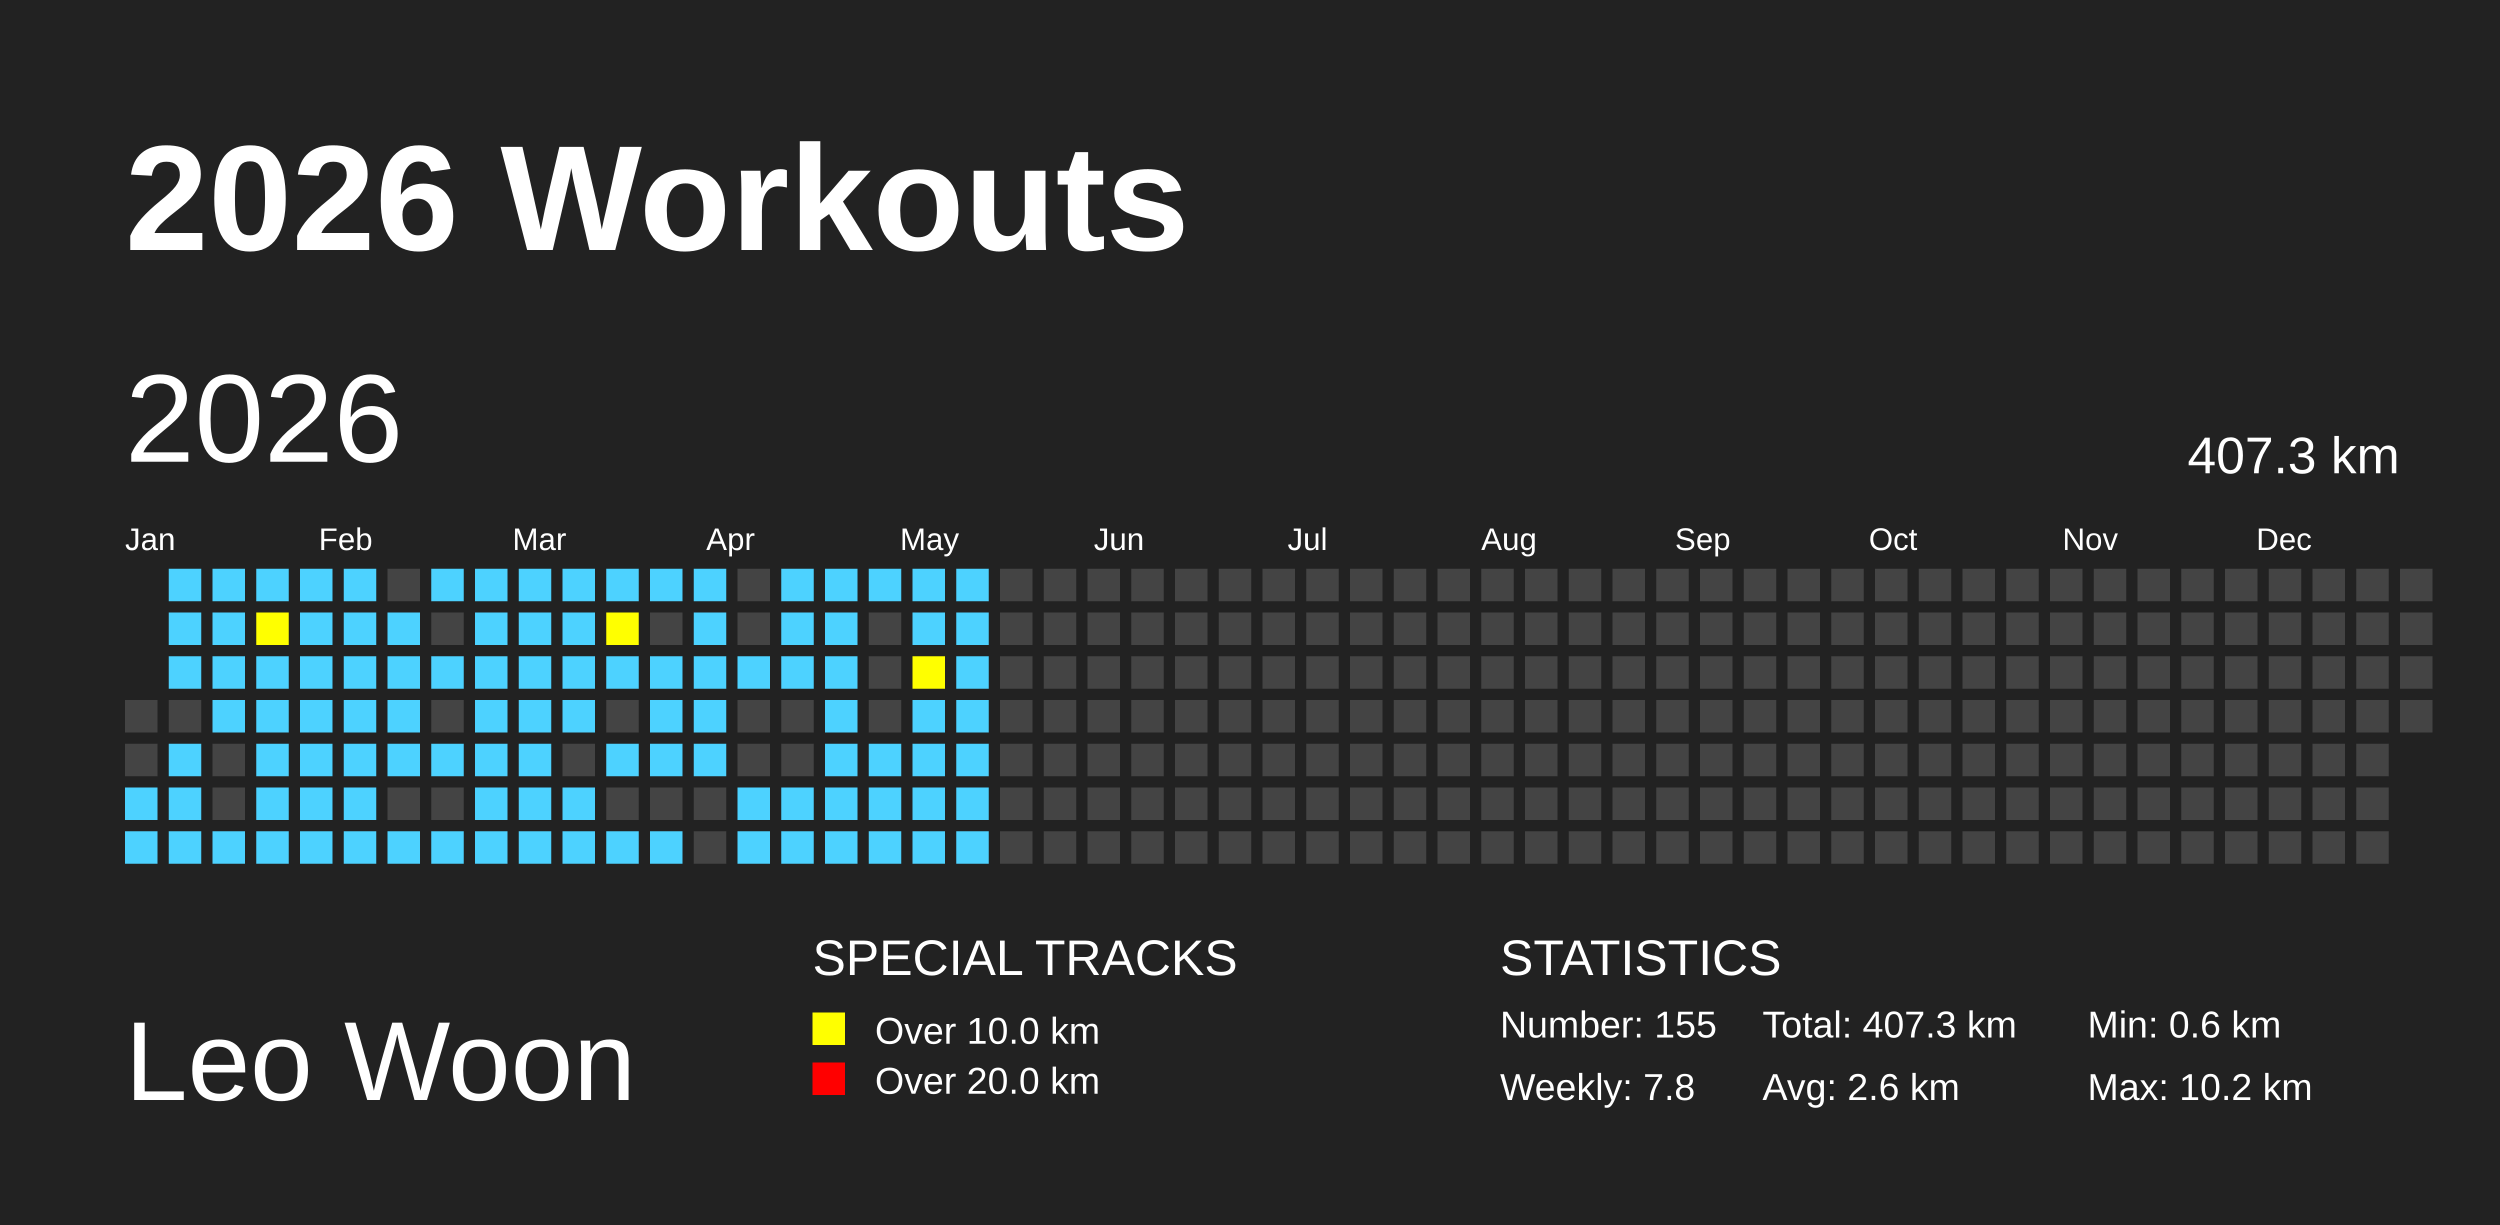
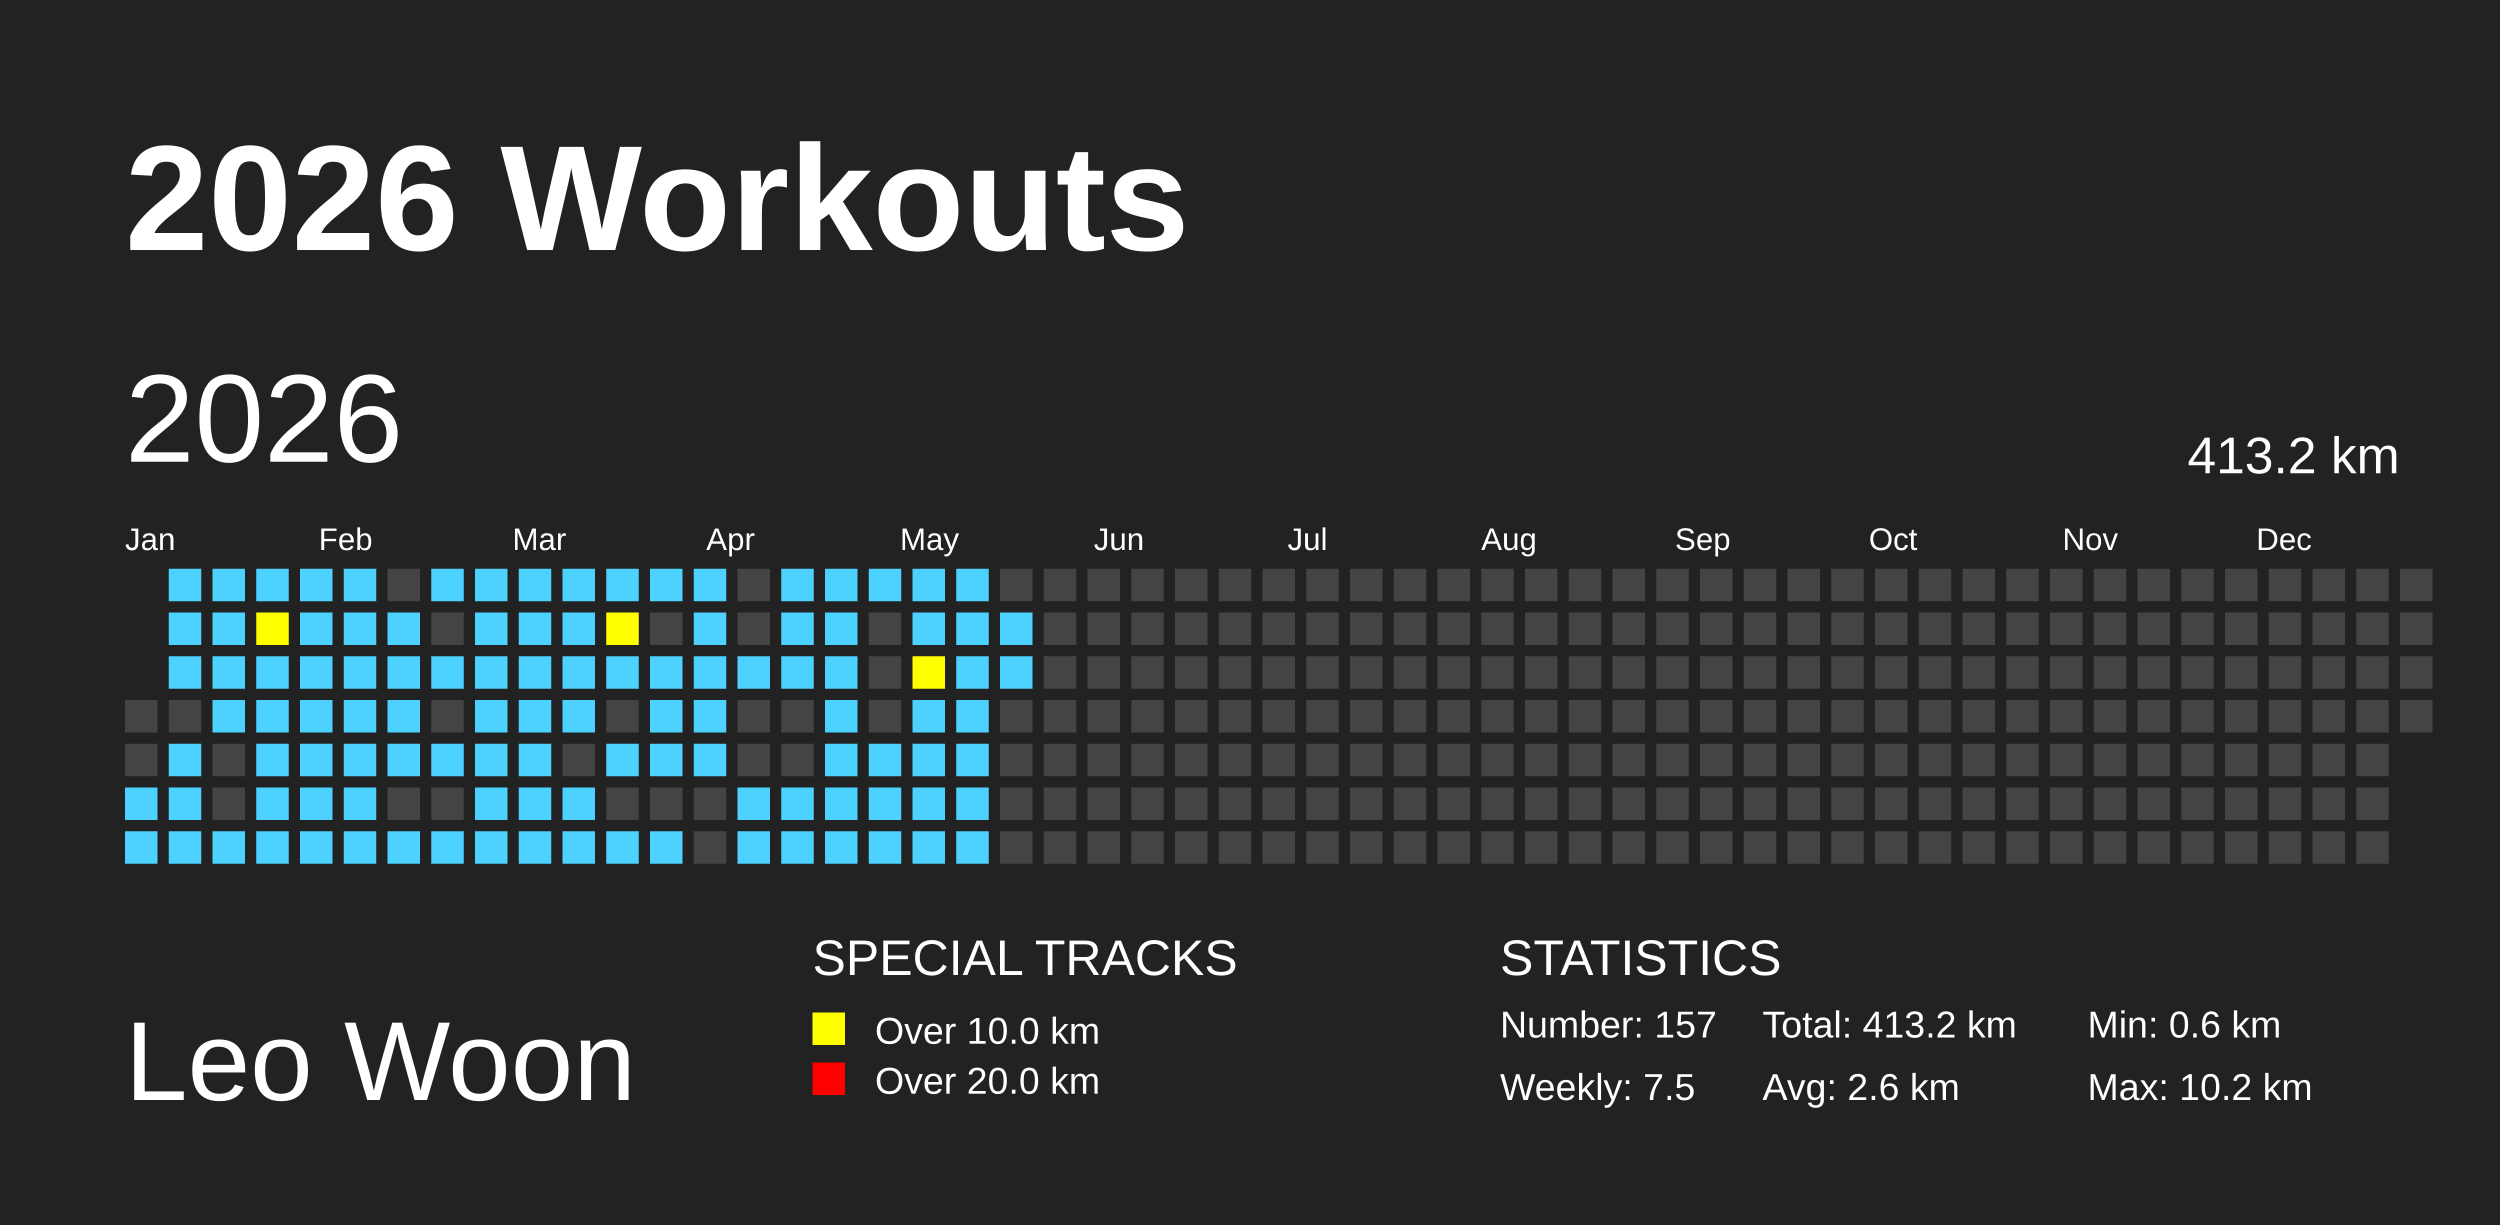
<svg xmlns="http://www.w3.org/2000/svg" baseProfile="full" height="98mm" version="1.1" viewBox="0,0,200,98" width="200mm">
  <defs>
    <pattern height="2" id="indoor-stripe" patternUnits="userSpaceOnUse" width="2">
      <line stroke="white" stroke-opacity="0.45" stroke-width="0.5" x1="0" x2="2" y1="2" y2="0" />
    </pattern>
  </defs>
  <rect fill="#222222" height="98" width="200" x="0" y="0" />
  <text fill="#FFFFFF" style="font-size:12px; font-family:Arial; font-weight:bold;" x="10" y="20">2026 Workouts</text>
  <text fill="#FFFFFF" style="font-size:9px; font-family:Arial" x="10" y="88">Leo Woon</text>
  <text fill="#FFFFFF" style="font-size:4px; font-family:Arial" x="65" y="78">SPECIAL TRACKS</text>
  <rect fill="yellow" height="2.6" width="2.6" x="65" y="81" />
  <text fill="#FFFFFF" style="font-size:3px; font-family:Arial" x="70" y="83.5">Over 10.0 km</text>
  <rect fill="red" height="2.6" width="2.6" x="65" y="85" />
  <text fill="#FFFFFF" style="font-size:3px; font-family:Arial" x="70" y="87.5">Over 20.0 km</text>
  <text fill="#FFFFFF" style="font-size:4px; font-family:Arial" x="120" y="78">STATISTICS</text>
-   <text fill="#FFFFFF" style="font-size:3px; font-family:Arial" x="120" y="83">Number: 155</text>
-   <text fill="#FFFFFF" style="font-size:3px; font-family:Arial" x="120" y="88">Weekly: 7.8</text>
-   <text fill="#FFFFFF" style="font-size:3px; font-family:Arial" x="141" y="83">Total: 407.3 km</text>
+   <text fill="#FFFFFF" style="font-size:3px; font-family:Arial" x="120" y="83">Number: 157</text>
+   <text fill="#FFFFFF" style="font-size:3px; font-family:Arial" x="120" y="88">Weekly: 7.5</text>
+   <text fill="#FFFFFF" style="font-size:3px; font-family:Arial" x="141" y="83">Total: 413.2 km</text>
  <text fill="#FFFFFF" style="font-size:3px; font-family:Arial" x="141" y="88">Avg: 2.6 km</text>
  <text fill="#FFFFFF" style="font-size:3px; font-family:Arial" x="167" y="83">Min: 0.6 km</text>
  <text fill="#FFFFFF" style="font-size:3px; font-family:Arial" x="167" y="88">Max: 10.2 km</text>
  <text dominant-baseline="hanging" fill="#FFFFFF" style="font-size:10.0px; font-family:Arial;" x="10" y="30">2026</text>
-   <text dominant-baseline="hanging" fill="#FFFFFF" style="font-size:4.125px; font-family:Arial;" x="175" y="35">407.3 km</text>
+   <text dominant-baseline="hanging" fill="#FFFFFF" style="font-size:4.125px; font-family:Arial;" x="175" y="35">413.2 km</text>
  <text fill="#FFFFFF" style="font-size:2.5px; font-family:Arial" x="10.0" y="44">Jan</text>
  <text fill="#FFFFFF" style="font-size:2.5px; font-family:Arial" x="25.5" y="44">Feb</text>
  <text fill="#FFFFFF" style="font-size:2.5px; font-family:Arial" x="41.0" y="44">Mar</text>
  <text fill="#FFFFFF" style="font-size:2.5px; font-family:Arial" x="56.5" y="44">Apr</text>
  <text fill="#FFFFFF" style="font-size:2.5px; font-family:Arial" x="72.0" y="44">May</text>
  <text fill="#FFFFFF" style="font-size:2.5px; font-family:Arial" x="87.5" y="44">Jun</text>
  <text fill="#FFFFFF" style="font-size:2.5px; font-family:Arial" x="103.0" y="44">Jul</text>
  <text fill="#FFFFFF" style="font-size:2.5px; font-family:Arial" x="118.5" y="44">Aug</text>
  <text fill="#FFFFFF" style="font-size:2.5px; font-family:Arial" x="134.0" y="44">Sep</text>
  <text fill="#FFFFFF" style="font-size:2.5px; font-family:Arial" x="149.5" y="44">Oct</text>
  <text fill="#FFFFFF" style="font-size:2.5px; font-family:Arial" x="165.0" y="44">Nov</text>
  <text fill="#FFFFFF" style="font-size:2.5px; font-family:Arial" x="180.5" y="44">Dec</text>
  <rect fill="#444444" height="2.6" width="2.6" x="10.0" y="56.0" />
  <rect fill="#444444" height="2.6" width="2.6" x="10.0" y="59.5" />
  <rect fill="#4DD2FF" height="2.6" width="2.6" x="10.0" y="63.0" />
  <rect fill="#4DD2FF" height="2.6" width="2.6" x="10.0" y="66.5" />
  <rect fill="#4DD2FF" height="2.6" width="2.6" x="13.5" y="45.5" />
  <rect fill="#4DD2FF" height="2.6" width="2.6" x="13.5" y="49.0" />
  <rect fill="#4DD2FF" height="2.6" width="2.6" x="13.5" y="52.5" />
  <rect fill="#444444" height="2.6" width="2.6" x="13.5" y="56.0" />
  <rect fill="#4DD2FF" height="2.6" width="2.6" x="13.5" y="59.5" />
  <rect fill="#4DD2FF" height="2.6" width="2.6" x="13.5" y="63.0" />
  <rect fill="#4DD2FF" height="2.6" width="2.6" x="13.5" y="66.5" />
  <rect fill="#4DD2FF" height="2.6" width="2.6" x="17.0" y="45.5" />
  <rect fill="#4DD2FF" height="2.6" width="2.6" x="17.0" y="49.0" />
  <rect fill="#4DD2FF" height="2.6" width="2.6" x="17.0" y="52.5" />
  <rect fill="#4DD2FF" height="2.6" width="2.6" x="17.0" y="56.0" />
  <rect fill="#444444" height="2.6" width="2.6" x="17.0" y="59.5" />
  <rect fill="#444444" height="2.6" width="2.6" x="17.0" y="63.0" />
  <rect fill="#4DD2FF" height="2.6" width="2.6" x="17.0" y="66.5" />
  <rect fill="#4DD2FF" height="2.6" width="2.6" x="20.5" y="45.5" />
  <rect fill="yellow" height="2.6" width="2.6" x="20.5" y="49.0" />
  <rect fill="#4DD2FF" height="2.6" width="2.6" x="20.5" y="52.5" />
  <rect fill="#4DD2FF" height="2.6" width="2.6" x="20.5" y="56.0" />
  <rect fill="#4DD2FF" height="2.6" width="2.6" x="20.5" y="59.5" />
  <rect fill="#4DD2FF" height="2.6" width="2.6" x="20.5" y="63.0" />
  <rect fill="#4DD2FF" height="2.6" width="2.6" x="20.5" y="66.5" />
  <rect fill="#4DD2FF" height="2.6" width="2.6" x="24.0" y="45.5" />
  <rect fill="#4DD2FF" height="2.6" width="2.6" x="24.0" y="49.0" />
  <rect fill="#4DD2FF" height="2.6" width="2.6" x="24.0" y="52.5" />
  <rect fill="#4DD2FF" height="2.6" width="2.6" x="24.0" y="56.0" />
  <rect fill="#4DD2FF" height="2.6" width="2.6" x="24.0" y="59.5" />
  <rect fill="#4DD2FF" height="2.6" width="2.6" x="24.0" y="63.0" />
  <rect fill="#4DD2FF" height="2.6" width="2.6" x="24.0" y="66.5" />
  <rect fill="#4DD2FF" height="2.6" width="2.6" x="27.5" y="45.5" />
  <rect fill="#4DD2FF" height="2.6" width="2.6" x="27.5" y="49.0" />
  <rect fill="#4DD2FF" height="2.6" width="2.6" x="27.5" y="52.5" />
  <rect fill="#4DD2FF" height="2.6" width="2.6" x="27.5" y="56.0" />
  <rect fill="#4DD2FF" height="2.6" width="2.6" x="27.5" y="59.5" />
  <rect fill="#4DD2FF" height="2.6" width="2.6" x="27.5" y="63.0" />
  <rect fill="#4DD2FF" height="2.6" width="2.6" x="27.5" y="66.5" />
  <rect fill="#444444" height="2.6" width="2.6" x="31.0" y="45.5" />
  <rect fill="#4DD2FF" height="2.6" width="2.6" x="31.0" y="49.0" />
  <rect fill="#4DD2FF" height="2.6" width="2.6" x="31.0" y="52.5" />
  <rect fill="#4DD2FF" height="2.6" width="2.6" x="31.0" y="56.0" />
  <rect fill="#4DD2FF" height="2.6" width="2.6" x="31.0" y="59.5" />
  <rect fill="#444444" height="2.6" width="2.6" x="31.0" y="63.0" />
  <rect fill="#4DD2FF" height="2.6" width="2.6" x="31.0" y="66.5" />
  <rect fill="#4DD2FF" height="2.6" width="2.6" x="34.5" y="45.5" />
  <rect fill="#444444" height="2.6" width="2.6" x="34.5" y="49.0" />
  <rect fill="#4DD2FF" height="2.6" width="2.6" x="34.5" y="52.5" />
  <rect fill="#444444" height="2.6" width="2.6" x="34.5" y="56.0" />
  <rect fill="#4DD2FF" height="2.6" width="2.6" x="34.5" y="59.5" />
  <rect fill="#444444" height="2.6" width="2.6" x="34.5" y="63.0" />
  <rect fill="#4DD2FF" height="2.6" width="2.6" x="34.5" y="66.5" />
  <rect fill="#4DD2FF" height="2.6" width="2.6" x="38.0" y="45.5" />
  <rect fill="#4DD2FF" height="2.6" width="2.6" x="38.0" y="49.0" />
  <rect fill="#4DD2FF" height="2.6" width="2.6" x="38.0" y="52.5" />
  <rect fill="#4DD2FF" height="2.6" width="2.6" x="38.0" y="56.0" />
  <rect fill="#4DD2FF" height="2.6" width="2.6" x="38.0" y="59.5" />
  <rect fill="#4DD2FF" height="2.6" width="2.6" x="38.0" y="63.0" />
  <rect fill="#4DD2FF" height="2.6" width="2.6" x="38.0" y="66.5" />
  <rect fill="#4DD2FF" height="2.6" width="2.6" x="41.5" y="45.5" />
  <rect fill="#4DD2FF" height="2.6" width="2.6" x="41.5" y="49.0" />
  <rect fill="#4DD2FF" height="2.6" width="2.6" x="41.5" y="52.5" />
  <rect fill="#4DD2FF" height="2.6" width="2.6" x="41.5" y="56.0" />
  <rect fill="#4DD2FF" height="2.6" width="2.6" x="41.5" y="59.5" />
  <rect fill="#4DD2FF" height="2.6" width="2.6" x="41.5" y="63.0" />
  <rect fill="#4DD2FF" height="2.6" width="2.6" x="41.5" y="66.5" />
  <rect fill="#4DD2FF" height="2.6" width="2.6" x="45.0" y="45.5" />
  <rect fill="#4DD2FF" height="2.6" width="2.6" x="45.0" y="49.0" />
  <rect fill="#4DD2FF" height="2.6" width="2.6" x="45.0" y="52.5" />
  <rect fill="#4DD2FF" height="2.6" width="2.6" x="45.0" y="56.0" />
  <rect fill="#444444" height="2.6" width="2.6" x="45.0" y="59.5" />
  <rect fill="#4DD2FF" height="2.6" width="2.6" x="45.0" y="63.0" />
  <rect fill="#4DD2FF" height="2.6" width="2.6" x="45.0" y="66.5" />
  <rect fill="#4DD2FF" height="2.6" width="2.6" x="48.5" y="45.5" />
  <rect fill="yellow" height="2.6" width="2.6" x="48.5" y="49.0" />
  <rect fill="#4DD2FF" height="2.6" width="2.6" x="48.5" y="52.5" />
  <rect fill="#444444" height="2.6" width="2.6" x="48.5" y="56.0" />
  <rect fill="#4DD2FF" height="2.6" width="2.6" x="48.5" y="59.5" />
  <rect fill="#444444" height="2.6" width="2.6" x="48.5" y="63.0" />
  <rect fill="#4DD2FF" height="2.6" width="2.6" x="48.5" y="66.5" />
  <rect fill="#4DD2FF" height="2.6" width="2.6" x="52.0" y="45.5" />
  <rect fill="#444444" height="2.6" width="2.6" x="52.0" y="49.0" />
  <rect fill="#4DD2FF" height="2.6" width="2.6" x="52.0" y="52.5" />
  <rect fill="#4DD2FF" height="2.6" width="2.6" x="52.0" y="56.0" />
  <rect fill="#4DD2FF" height="2.6" width="2.6" x="52.0" y="59.5" />
  <rect fill="#444444" height="2.6" width="2.6" x="52.0" y="63.0" />
  <rect fill="#4DD2FF" height="2.6" width="2.6" x="52.0" y="66.5" />
  <rect fill="#4DD2FF" height="2.6" width="2.6" x="55.5" y="45.5" />
  <rect fill="#4DD2FF" height="2.6" width="2.6" x="55.5" y="49.0" />
  <rect fill="#4DD2FF" height="2.6" width="2.6" x="55.5" y="52.5" />
  <rect fill="#4DD2FF" height="2.6" width="2.6" x="55.5" y="56.0" />
  <rect fill="#4DD2FF" height="2.6" width="2.6" x="55.5" y="59.5" />
  <rect fill="#444444" height="2.6" width="2.6" x="55.5" y="63.0" />
  <rect fill="#444444" height="2.6" width="2.6" x="55.5" y="66.5" />
  <rect fill="#444444" height="2.6" width="2.6" x="59.0" y="45.5" />
  <rect fill="#444444" height="2.6" width="2.6" x="59.0" y="49.0" />
  <rect fill="#4DD2FF" height="2.6" width="2.6" x="59.0" y="52.5" />
  <rect fill="#444444" height="2.6" width="2.6" x="59.0" y="56.0" />
  <rect fill="#444444" height="2.6" width="2.6" x="59.0" y="59.5" />
  <rect fill="#4DD2FF" height="2.6" width="2.6" x="59.0" y="63.0" />
  <rect fill="#4DD2FF" height="2.6" width="2.6" x="59.0" y="66.5" />
  <rect fill="#4DD2FF" height="2.6" width="2.6" x="62.5" y="45.5" />
  <rect fill="#4DD2FF" height="2.6" width="2.6" x="62.5" y="49.0" />
  <rect fill="#4DD2FF" height="2.6" width="2.6" x="62.5" y="52.5" />
  <rect fill="#444444" height="2.6" width="2.6" x="62.5" y="56.0" />
  <rect fill="#444444" height="2.6" width="2.6" x="62.5" y="59.5" />
  <rect fill="#4DD2FF" height="2.6" width="2.6" x="62.5" y="63.0" />
  <rect fill="#4DD2FF" height="2.6" width="2.6" x="62.5" y="66.5" />
  <rect fill="#4DD2FF" height="2.6" width="2.6" x="66.0" y="45.5" />
  <rect fill="#4DD2FF" height="2.6" width="2.6" x="66.0" y="49.0" />
  <rect fill="#4DD2FF" height="2.6" width="2.6" x="66.0" y="52.5" />
  <rect fill="#4DD2FF" height="2.6" width="2.6" x="66.0" y="56.0" />
  <rect fill="#4DD2FF" height="2.6" width="2.6" x="66.0" y="59.5" />
  <rect fill="#4DD2FF" height="2.6" width="2.6" x="66.0" y="63.0" />
  <rect fill="#4DD2FF" height="2.6" width="2.6" x="66.0" y="66.5" />
  <rect fill="#4DD2FF" height="2.6" width="2.6" x="69.5" y="45.5" />
  <rect fill="#444444" height="2.6" width="2.6" x="69.5" y="49.0" />
  <rect fill="#444444" height="2.6" width="2.6" x="69.5" y="52.5" />
  <rect fill="#444444" height="2.6" width="2.6" x="69.5" y="56.0" />
  <rect fill="#4DD2FF" height="2.6" width="2.6" x="69.5" y="59.5" />
  <rect fill="#4DD2FF" height="2.6" width="2.6" x="69.5" y="63.0" />
  <rect fill="#4DD2FF" height="2.6" width="2.6" x="69.5" y="66.5" />
  <rect fill="#4DD2FF" height="2.6" width="2.6" x="73.0" y="45.5" />
  <rect fill="#4DD2FF" height="2.6" width="2.6" x="73.0" y="49.0" />
  <rect fill="yellow" height="2.6" width="2.6" x="73.0" y="52.5" />
  <rect fill="#4DD2FF" height="2.6" width="2.6" x="73.0" y="56.0" />
  <rect fill="#4DD2FF" height="2.6" width="2.6" x="73.0" y="59.5" />
  <rect fill="#4DD2FF" height="2.6" width="2.6" x="73.0" y="63.0" />
  <rect fill="#4DD2FF" height="2.6" width="2.6" x="73.0" y="66.5" />
  <rect fill="#4DD2FF" height="2.6" width="2.6" x="76.5" y="45.5" />
  <rect fill="#4DD2FF" height="2.6" width="2.6" x="76.5" y="49.0" />
  <rect fill="#4DD2FF" height="2.6" width="2.6" x="76.5" y="52.5" />
  <rect fill="#4DD2FF" height="2.6" width="2.6" x="76.5" y="56.0" />
  <rect fill="#4DD2FF" height="2.6" width="2.6" x="76.5" y="59.5" />
  <rect fill="#4DD2FF" height="2.6" width="2.6" x="76.5" y="63.0" />
  <rect fill="#4DD2FF" height="2.6" width="2.6" x="76.5" y="66.5" />
  <rect fill="#444444" height="2.6" width="2.6" x="80.0" y="45.5" />
-   <rect fill="#444444" height="2.6" width="2.6" x="80.0" y="49.0" />
-   <rect fill="#444444" height="2.6" width="2.6" x="80.0" y="52.5" />
+   <rect fill="#4DD2FF" height="2.6" width="2.6" x="80.0" y="49.0" />
+   <rect fill="#4DD2FF" height="2.6" width="2.6" x="80.0" y="52.5" />
  <rect fill="#444444" height="2.6" width="2.6" x="80.0" y="56.0" />
  <rect fill="#444444" height="2.6" width="2.6" x="80.0" y="59.5" />
  <rect fill="#444444" height="2.6" width="2.6" x="80.0" y="63.0" />
  <rect fill="#444444" height="2.6" width="2.6" x="80.0" y="66.5" />
  <rect fill="#444444" height="2.6" width="2.6" x="83.5" y="45.5" />
  <rect fill="#444444" height="2.6" width="2.6" x="83.5" y="49.0" />
  <rect fill="#444444" height="2.6" width="2.6" x="83.5" y="52.5" />
  <rect fill="#444444" height="2.6" width="2.6" x="83.5" y="56.0" />
  <rect fill="#444444" height="2.6" width="2.6" x="83.5" y="59.5" />
  <rect fill="#444444" height="2.6" width="2.6" x="83.5" y="63.0" />
  <rect fill="#444444" height="2.6" width="2.6" x="83.5" y="66.5" />
  <rect fill="#444444" height="2.6" width="2.6" x="87.0" y="45.5" />
  <rect fill="#444444" height="2.6" width="2.6" x="87.0" y="49.0" />
  <rect fill="#444444" height="2.6" width="2.6" x="87.0" y="52.5" />
  <rect fill="#444444" height="2.6" width="2.6" x="87.0" y="56.0" />
  <rect fill="#444444" height="2.6" width="2.6" x="87.0" y="59.5" />
  <rect fill="#444444" height="2.6" width="2.6" x="87.0" y="63.0" />
  <rect fill="#444444" height="2.6" width="2.6" x="87.0" y="66.5" />
  <rect fill="#444444" height="2.6" width="2.6" x="90.5" y="45.5" />
  <rect fill="#444444" height="2.6" width="2.6" x="90.5" y="49.0" />
  <rect fill="#444444" height="2.6" width="2.6" x="90.5" y="52.5" />
  <rect fill="#444444" height="2.6" width="2.6" x="90.5" y="56.0" />
  <rect fill="#444444" height="2.6" width="2.6" x="90.5" y="59.5" />
  <rect fill="#444444" height="2.6" width="2.6" x="90.5" y="63.0" />
  <rect fill="#444444" height="2.6" width="2.6" x="90.5" y="66.5" />
  <rect fill="#444444" height="2.6" width="2.6" x="94.0" y="45.5" />
  <rect fill="#444444" height="2.6" width="2.6" x="94.0" y="49.0" />
  <rect fill="#444444" height="2.6" width="2.6" x="94.0" y="52.5" />
  <rect fill="#444444" height="2.6" width="2.6" x="94.0" y="56.0" />
  <rect fill="#444444" height="2.6" width="2.6" x="94.0" y="59.5" />
  <rect fill="#444444" height="2.6" width="2.6" x="94.0" y="63.0" />
  <rect fill="#444444" height="2.6" width="2.6" x="94.0" y="66.5" />
  <rect fill="#444444" height="2.6" width="2.6" x="97.5" y="45.5" />
  <rect fill="#444444" height="2.6" width="2.6" x="97.5" y="49.0" />
  <rect fill="#444444" height="2.6" width="2.6" x="97.5" y="52.5" />
  <rect fill="#444444" height="2.6" width="2.6" x="97.5" y="56.0" />
  <rect fill="#444444" height="2.6" width="2.6" x="97.5" y="59.5" />
  <rect fill="#444444" height="2.6" width="2.6" x="97.5" y="63.0" />
  <rect fill="#444444" height="2.6" width="2.6" x="97.5" y="66.5" />
  <rect fill="#444444" height="2.6" width="2.6" x="101.0" y="45.5" />
  <rect fill="#444444" height="2.6" width="2.6" x="101.0" y="49.0" />
  <rect fill="#444444" height="2.6" width="2.6" x="101.0" y="52.5" />
  <rect fill="#444444" height="2.6" width="2.6" x="101.0" y="56.0" />
  <rect fill="#444444" height="2.6" width="2.6" x="101.0" y="59.5" />
  <rect fill="#444444" height="2.6" width="2.6" x="101.0" y="63.0" />
  <rect fill="#444444" height="2.6" width="2.6" x="101.0" y="66.5" />
  <rect fill="#444444" height="2.6" width="2.6" x="104.5" y="45.5" />
  <rect fill="#444444" height="2.6" width="2.6" x="104.5" y="49.0" />
  <rect fill="#444444" height="2.6" width="2.6" x="104.5" y="52.5" />
  <rect fill="#444444" height="2.6" width="2.6" x="104.5" y="56.0" />
  <rect fill="#444444" height="2.6" width="2.6" x="104.5" y="59.5" />
  <rect fill="#444444" height="2.6" width="2.6" x="104.5" y="63.0" />
  <rect fill="#444444" height="2.6" width="2.6" x="104.5" y="66.5" />
  <rect fill="#444444" height="2.6" width="2.6" x="108.0" y="45.5" />
  <rect fill="#444444" height="2.6" width="2.6" x="108.0" y="49.0" />
  <rect fill="#444444" height="2.6" width="2.6" x="108.0" y="52.5" />
  <rect fill="#444444" height="2.6" width="2.6" x="108.0" y="56.0" />
  <rect fill="#444444" height="2.6" width="2.6" x="108.0" y="59.5" />
  <rect fill="#444444" height="2.6" width="2.6" x="108.0" y="63.0" />
  <rect fill="#444444" height="2.6" width="2.6" x="108.0" y="66.5" />
  <rect fill="#444444" height="2.6" width="2.6" x="111.5" y="45.5" />
  <rect fill="#444444" height="2.6" width="2.6" x="111.5" y="49.0" />
  <rect fill="#444444" height="2.6" width="2.6" x="111.5" y="52.5" />
  <rect fill="#444444" height="2.6" width="2.6" x="111.5" y="56.0" />
  <rect fill="#444444" height="2.6" width="2.6" x="111.5" y="59.5" />
  <rect fill="#444444" height="2.6" width="2.6" x="111.5" y="63.0" />
  <rect fill="#444444" height="2.6" width="2.6" x="111.5" y="66.5" />
  <rect fill="#444444" height="2.6" width="2.6" x="115.0" y="45.5" />
  <rect fill="#444444" height="2.6" width="2.6" x="115.0" y="49.0" />
  <rect fill="#444444" height="2.6" width="2.6" x="115.0" y="52.5" />
  <rect fill="#444444" height="2.6" width="2.6" x="115.0" y="56.0" />
  <rect fill="#444444" height="2.6" width="2.6" x="115.0" y="59.5" />
  <rect fill="#444444" height="2.6" width="2.6" x="115.0" y="63.0" />
  <rect fill="#444444" height="2.6" width="2.6" x="115.0" y="66.5" />
  <rect fill="#444444" height="2.6" width="2.6" x="118.5" y="45.5" />
  <rect fill="#444444" height="2.6" width="2.6" x="118.5" y="49.0" />
  <rect fill="#444444" height="2.6" width="2.6" x="118.5" y="52.5" />
  <rect fill="#444444" height="2.6" width="2.6" x="118.5" y="56.0" />
  <rect fill="#444444" height="2.6" width="2.6" x="118.5" y="59.5" />
  <rect fill="#444444" height="2.6" width="2.6" x="118.5" y="63.0" />
  <rect fill="#444444" height="2.6" width="2.6" x="118.5" y="66.5" />
  <rect fill="#444444" height="2.6" width="2.6" x="122.0" y="45.5" />
  <rect fill="#444444" height="2.6" width="2.6" x="122.0" y="49.0" />
  <rect fill="#444444" height="2.6" width="2.6" x="122.0" y="52.5" />
  <rect fill="#444444" height="2.6" width="2.6" x="122.0" y="56.0" />
  <rect fill="#444444" height="2.6" width="2.6" x="122.0" y="59.5" />
  <rect fill="#444444" height="2.6" width="2.6" x="122.0" y="63.0" />
  <rect fill="#444444" height="2.6" width="2.6" x="122.0" y="66.5" />
  <rect fill="#444444" height="2.6" width="2.6" x="125.5" y="45.5" />
  <rect fill="#444444" height="2.6" width="2.6" x="125.5" y="49.0" />
  <rect fill="#444444" height="2.6" width="2.6" x="125.5" y="52.5" />
  <rect fill="#444444" height="2.6" width="2.6" x="125.5" y="56.0" />
  <rect fill="#444444" height="2.6" width="2.6" x="125.5" y="59.5" />
  <rect fill="#444444" height="2.6" width="2.6" x="125.5" y="63.0" />
  <rect fill="#444444" height="2.6" width="2.6" x="125.5" y="66.5" />
  <rect fill="#444444" height="2.6" width="2.6" x="129.0" y="45.5" />
  <rect fill="#444444" height="2.6" width="2.6" x="129.0" y="49.0" />
  <rect fill="#444444" height="2.6" width="2.6" x="129.0" y="52.5" />
  <rect fill="#444444" height="2.6" width="2.6" x="129.0" y="56.0" />
  <rect fill="#444444" height="2.6" width="2.6" x="129.0" y="59.5" />
  <rect fill="#444444" height="2.6" width="2.6" x="129.0" y="63.0" />
  <rect fill="#444444" height="2.6" width="2.6" x="129.0" y="66.5" />
  <rect fill="#444444" height="2.6" width="2.6" x="132.5" y="45.5" />
  <rect fill="#444444" height="2.6" width="2.6" x="132.5" y="49.0" />
  <rect fill="#444444" height="2.6" width="2.6" x="132.5" y="52.5" />
  <rect fill="#444444" height="2.6" width="2.6" x="132.5" y="56.0" />
  <rect fill="#444444" height="2.6" width="2.6" x="132.5" y="59.5" />
  <rect fill="#444444" height="2.6" width="2.6" x="132.5" y="63.0" />
  <rect fill="#444444" height="2.6" width="2.6" x="132.5" y="66.5" />
  <rect fill="#444444" height="2.6" width="2.6" x="136.0" y="45.5" />
  <rect fill="#444444" height="2.6" width="2.6" x="136.0" y="49.0" />
  <rect fill="#444444" height="2.6" width="2.6" x="136.0" y="52.5" />
  <rect fill="#444444" height="2.6" width="2.6" x="136.0" y="56.0" />
  <rect fill="#444444" height="2.6" width="2.6" x="136.0" y="59.5" />
  <rect fill="#444444" height="2.6" width="2.6" x="136.0" y="63.0" />
  <rect fill="#444444" height="2.6" width="2.6" x="136.0" y="66.5" />
  <rect fill="#444444" height="2.6" width="2.6" x="139.5" y="45.5" />
  <rect fill="#444444" height="2.6" width="2.6" x="139.5" y="49.0" />
  <rect fill="#444444" height="2.6" width="2.6" x="139.5" y="52.5" />
  <rect fill="#444444" height="2.6" width="2.6" x="139.5" y="56.0" />
  <rect fill="#444444" height="2.6" width="2.6" x="139.5" y="59.5" />
  <rect fill="#444444" height="2.6" width="2.6" x="139.5" y="63.0" />
  <rect fill="#444444" height="2.6" width="2.6" x="139.5" y="66.5" />
  <rect fill="#444444" height="2.6" width="2.6" x="143.0" y="45.5" />
  <rect fill="#444444" height="2.6" width="2.6" x="143.0" y="49.0" />
  <rect fill="#444444" height="2.6" width="2.6" x="143.0" y="52.5" />
  <rect fill="#444444" height="2.6" width="2.6" x="143.0" y="56.0" />
  <rect fill="#444444" height="2.6" width="2.6" x="143.0" y="59.5" />
  <rect fill="#444444" height="2.6" width="2.6" x="143.0" y="63.0" />
  <rect fill="#444444" height="2.6" width="2.6" x="143.0" y="66.5" />
  <rect fill="#444444" height="2.6" width="2.6" x="146.5" y="45.5" />
  <rect fill="#444444" height="2.6" width="2.6" x="146.5" y="49.0" />
  <rect fill="#444444" height="2.6" width="2.6" x="146.5" y="52.5" />
  <rect fill="#444444" height="2.6" width="2.6" x="146.5" y="56.0" />
  <rect fill="#444444" height="2.6" width="2.6" x="146.5" y="59.5" />
  <rect fill="#444444" height="2.6" width="2.6" x="146.5" y="63.0" />
  <rect fill="#444444" height="2.6" width="2.6" x="146.5" y="66.5" />
  <rect fill="#444444" height="2.6" width="2.6" x="150.0" y="45.5" />
  <rect fill="#444444" height="2.6" width="2.6" x="150.0" y="49.0" />
  <rect fill="#444444" height="2.6" width="2.6" x="150.0" y="52.5" />
  <rect fill="#444444" height="2.6" width="2.6" x="150.0" y="56.0" />
  <rect fill="#444444" height="2.6" width="2.6" x="150.0" y="59.5" />
  <rect fill="#444444" height="2.6" width="2.6" x="150.0" y="63.0" />
  <rect fill="#444444" height="2.6" width="2.6" x="150.0" y="66.5" />
  <rect fill="#444444" height="2.6" width="2.6" x="153.5" y="45.5" />
  <rect fill="#444444" height="2.6" width="2.6" x="153.5" y="49.0" />
  <rect fill="#444444" height="2.6" width="2.6" x="153.5" y="52.5" />
  <rect fill="#444444" height="2.6" width="2.6" x="153.5" y="56.0" />
  <rect fill="#444444" height="2.6" width="2.6" x="153.5" y="59.5" />
  <rect fill="#444444" height="2.6" width="2.6" x="153.5" y="63.0" />
  <rect fill="#444444" height="2.6" width="2.6" x="153.5" y="66.5" />
  <rect fill="#444444" height="2.6" width="2.6" x="157.0" y="45.5" />
  <rect fill="#444444" height="2.6" width="2.6" x="157.0" y="49.0" />
  <rect fill="#444444" height="2.6" width="2.6" x="157.0" y="52.5" />
  <rect fill="#444444" height="2.6" width="2.6" x="157.0" y="56.0" />
  <rect fill="#444444" height="2.6" width="2.6" x="157.0" y="59.5" />
  <rect fill="#444444" height="2.6" width="2.6" x="157.0" y="63.0" />
  <rect fill="#444444" height="2.6" width="2.6" x="157.0" y="66.5" />
  <rect fill="#444444" height="2.6" width="2.6" x="160.5" y="45.5" />
  <rect fill="#444444" height="2.6" width="2.6" x="160.5" y="49.0" />
  <rect fill="#444444" height="2.6" width="2.6" x="160.5" y="52.5" />
  <rect fill="#444444" height="2.6" width="2.6" x="160.5" y="56.0" />
  <rect fill="#444444" height="2.6" width="2.6" x="160.5" y="59.5" />
  <rect fill="#444444" height="2.6" width="2.6" x="160.5" y="63.0" />
  <rect fill="#444444" height="2.6" width="2.6" x="160.5" y="66.5" />
  <rect fill="#444444" height="2.6" width="2.6" x="164.0" y="45.5" />
  <rect fill="#444444" height="2.6" width="2.6" x="164.0" y="49.0" />
  <rect fill="#444444" height="2.6" width="2.6" x="164.0" y="52.5" />
  <rect fill="#444444" height="2.6" width="2.6" x="164.0" y="56.0" />
  <rect fill="#444444" height="2.6" width="2.6" x="164.0" y="59.5" />
  <rect fill="#444444" height="2.6" width="2.6" x="164.0" y="63.0" />
  <rect fill="#444444" height="2.6" width="2.6" x="164.0" y="66.5" />
  <rect fill="#444444" height="2.6" width="2.6" x="167.5" y="45.5" />
  <rect fill="#444444" height="2.6" width="2.6" x="167.5" y="49.0" />
  <rect fill="#444444" height="2.6" width="2.6" x="167.5" y="52.5" />
  <rect fill="#444444" height="2.6" width="2.6" x="167.5" y="56.0" />
  <rect fill="#444444" height="2.6" width="2.6" x="167.5" y="59.5" />
  <rect fill="#444444" height="2.6" width="2.6" x="167.5" y="63.0" />
  <rect fill="#444444" height="2.6" width="2.6" x="167.5" y="66.5" />
  <rect fill="#444444" height="2.6" width="2.6" x="171.0" y="45.5" />
  <rect fill="#444444" height="2.6" width="2.6" x="171.0" y="49.0" />
  <rect fill="#444444" height="2.6" width="2.6" x="171.0" y="52.5" />
  <rect fill="#444444" height="2.6" width="2.6" x="171.0" y="56.0" />
  <rect fill="#444444" height="2.6" width="2.6" x="171.0" y="59.5" />
  <rect fill="#444444" height="2.6" width="2.6" x="171.0" y="63.0" />
  <rect fill="#444444" height="2.6" width="2.6" x="171.0" y="66.5" />
  <rect fill="#444444" height="2.6" width="2.6" x="174.5" y="45.5" />
  <rect fill="#444444" height="2.6" width="2.6" x="174.5" y="49.0" />
  <rect fill="#444444" height="2.6" width="2.6" x="174.5" y="52.5" />
  <rect fill="#444444" height="2.6" width="2.6" x="174.5" y="56.0" />
  <rect fill="#444444" height="2.6" width="2.6" x="174.5" y="59.5" />
  <rect fill="#444444" height="2.6" width="2.6" x="174.5" y="63.0" />
  <rect fill="#444444" height="2.6" width="2.6" x="174.5" y="66.5" />
  <rect fill="#444444" height="2.6" width="2.6" x="178.0" y="45.5" />
  <rect fill="#444444" height="2.6" width="2.6" x="178.0" y="49.0" />
  <rect fill="#444444" height="2.6" width="2.6" x="178.0" y="52.5" />
  <rect fill="#444444" height="2.6" width="2.6" x="178.0" y="56.0" />
  <rect fill="#444444" height="2.6" width="2.6" x="178.0" y="59.5" />
  <rect fill="#444444" height="2.6" width="2.6" x="178.0" y="63.0" />
  <rect fill="#444444" height="2.6" width="2.6" x="178.0" y="66.5" />
  <rect fill="#444444" height="2.6" width="2.6" x="181.5" y="45.5" />
  <rect fill="#444444" height="2.6" width="2.6" x="181.5" y="49.0" />
  <rect fill="#444444" height="2.6" width="2.6" x="181.5" y="52.5" />
  <rect fill="#444444" height="2.6" width="2.6" x="181.5" y="56.0" />
  <rect fill="#444444" height="2.6" width="2.6" x="181.5" y="59.5" />
  <rect fill="#444444" height="2.6" width="2.6" x="181.5" y="63.0" />
  <rect fill="#444444" height="2.6" width="2.6" x="181.5" y="66.5" />
  <rect fill="#444444" height="2.6" width="2.6" x="185.0" y="45.5" />
  <rect fill="#444444" height="2.6" width="2.6" x="185.0" y="49.0" />
  <rect fill="#444444" height="2.6" width="2.6" x="185.0" y="52.5" />
  <rect fill="#444444" height="2.6" width="2.6" x="185.0" y="56.0" />
  <rect fill="#444444" height="2.6" width="2.6" x="185.0" y="59.5" />
  <rect fill="#444444" height="2.6" width="2.6" x="185.0" y="63.0" />
  <rect fill="#444444" height="2.6" width="2.6" x="185.0" y="66.5" />
  <rect fill="#444444" height="2.6" width="2.6" x="188.5" y="45.5" />
  <rect fill="#444444" height="2.6" width="2.6" x="188.5" y="49.0" />
  <rect fill="#444444" height="2.6" width="2.6" x="188.5" y="52.5" />
  <rect fill="#444444" height="2.6" width="2.6" x="188.5" y="56.0" />
  <rect fill="#444444" height="2.6" width="2.6" x="188.5" y="59.5" />
  <rect fill="#444444" height="2.6" width="2.6" x="188.5" y="63.0" />
  <rect fill="#444444" height="2.6" width="2.6" x="188.5" y="66.5" />
  <rect fill="#444444" height="2.6" width="2.6" x="192.0" y="45.5" />
  <rect fill="#444444" height="2.6" width="2.6" x="192.0" y="49.0" />
  <rect fill="#444444" height="2.6" width="2.6" x="192.0" y="52.5" />
  <rect fill="#444444" height="2.6" width="2.6" x="192.0" y="56.0" />
</svg>
